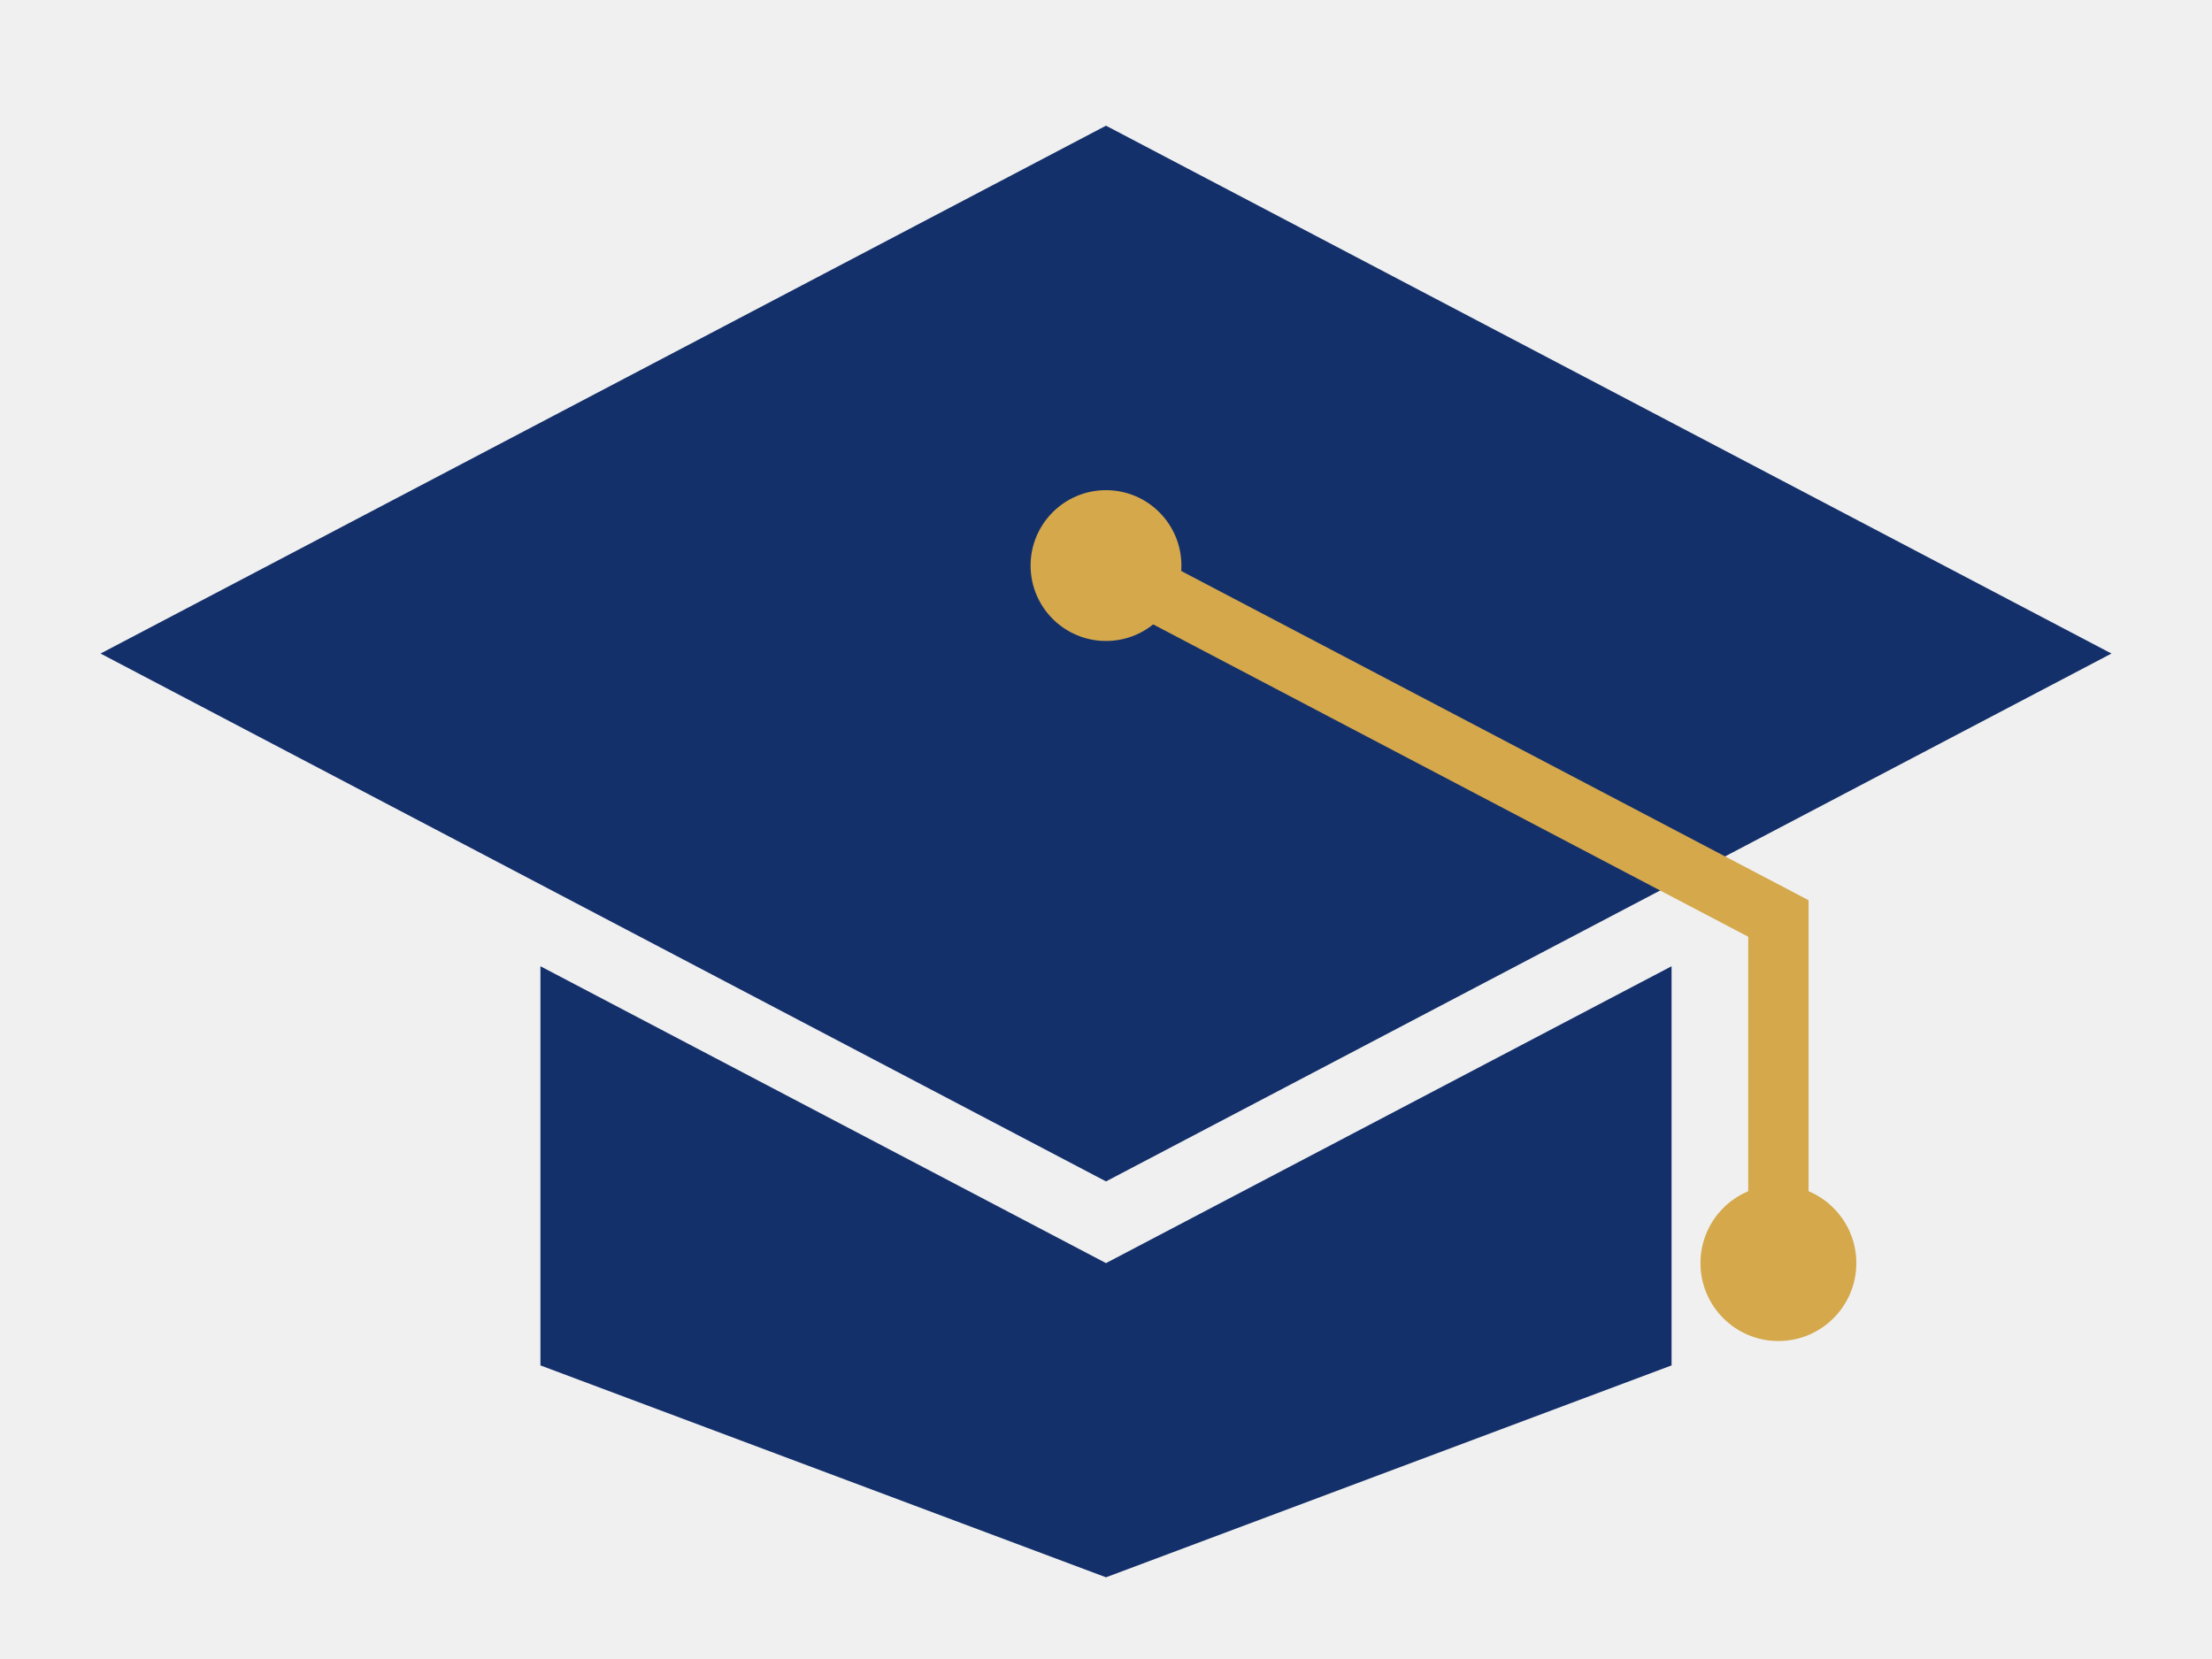
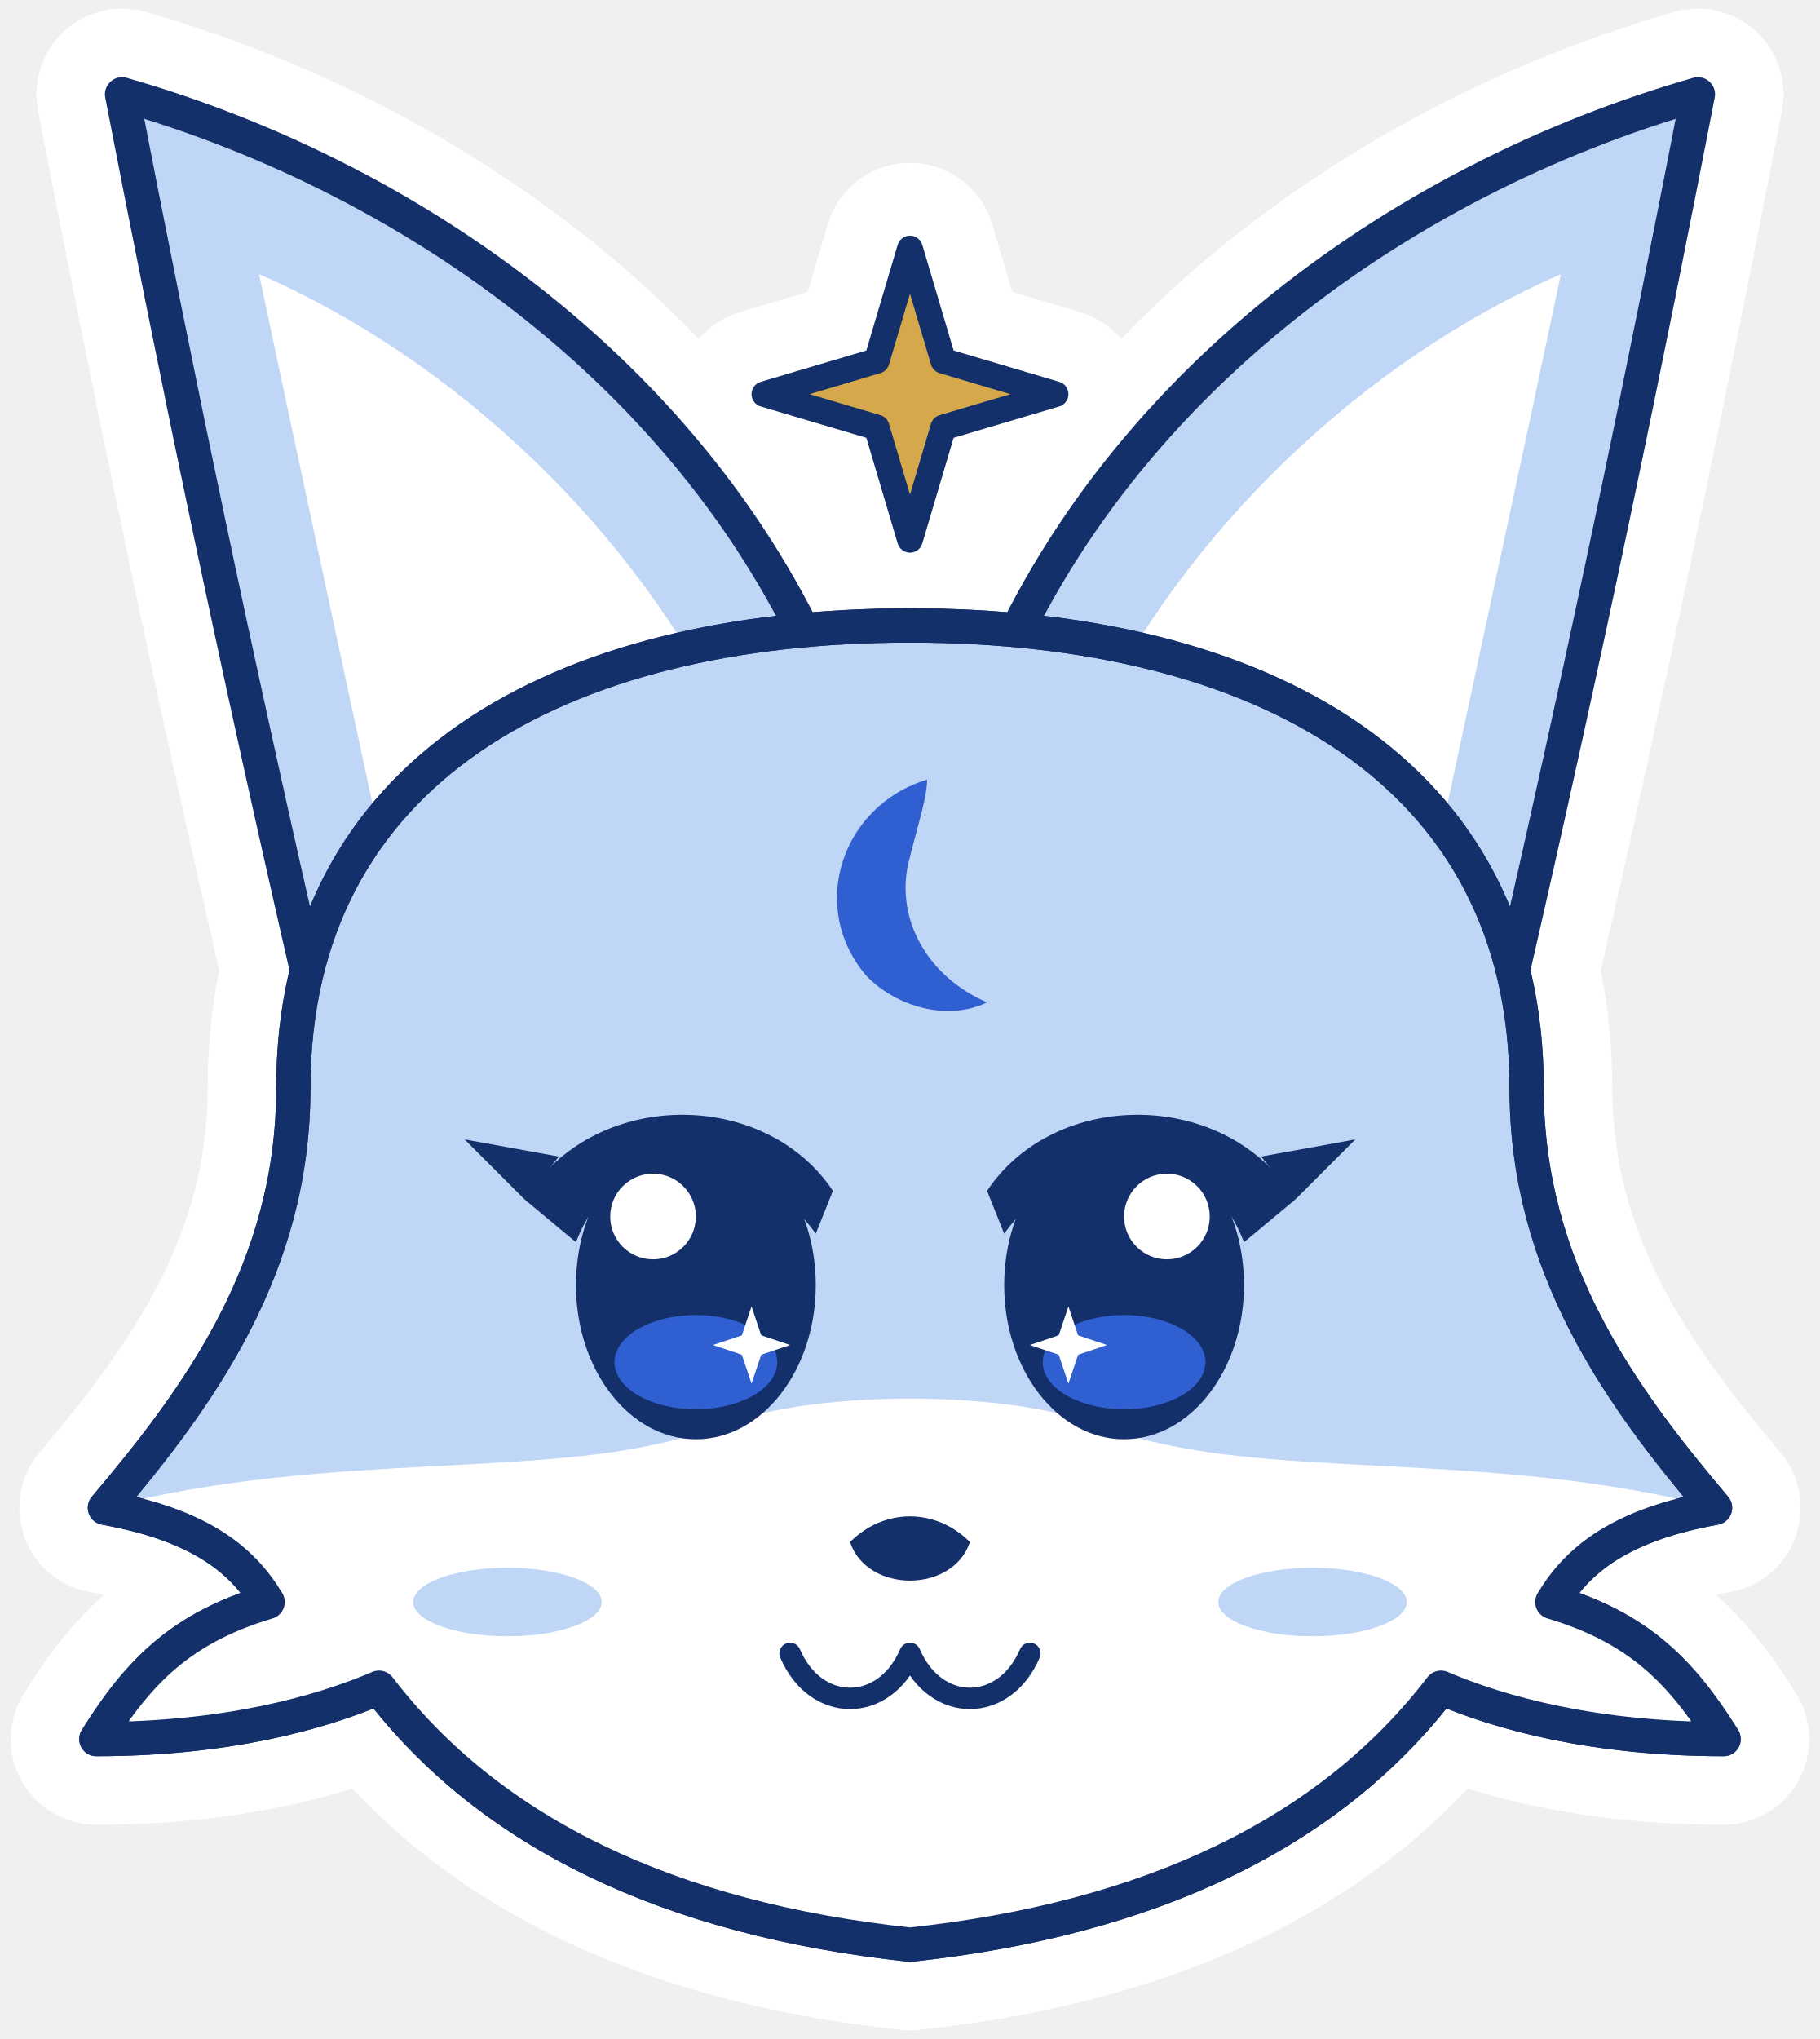
- <svg xmlns="http://www.w3.org/2000/svg" viewBox="10 15 44 33" fill="none" role="img" aria-label="211API">
-   <path d="M32 17.5L52 28L32 38.5L12 28L32 17.5Z" fill="#14306B" />
-   <path d="M20.75 34.22L32 40.125L43.25 34.22V42.16L32 46.375L20.75 42.16V34.22Z" fill="#14306B" />
-   <path d="M45.654 32.738L45.975 32.907V40.125H44.775V33.633L31.721 26.781L32.279 25.719L45.654 32.738Z" fill="#D4A84B" />
-   <circle cx="32" cy="26.25" r="1.5" fill="#D4A84B" />
-   <circle cx="45.375" cy="40.125" r="1.55" fill="#D4A84B" />
+ <svg xmlns="http://www.w3.org/2000/svg" viewBox="104 59 816 914">
+   <g id="星狐头像_通用_" data-name="星狐头像（通用）">
+     <g id="星狐头像_通用_-2" data-name="星狐头像（通用）">
+       <g id="贴纸白边_合并后外扩_20_" data-name="贴纸白边（合并后外扩 20）">
+         <path id="剪影_耳朵_左" data-name="剪影 耳朵 左" d="M241.668 493.994 C207.844 347.012 181.419 218.556 158.72 101.28 C280.401 136.046 402.081 218.025 463.918 341.519 C479.463 340.075 495.521 339.36 512 339.36 C528.479 339.36 544.537 340.075 560.082 341.519 C621.919 218.025 743.599 136.046 865.28 101.28 C842.581 218.556 816.156 347.012 782.332 493.994 C786.367 510.224 788.48 527.79 788.48 546.72 C788.48 627.36 830.72 684.96 872.96 734.88 C830.72 742.56 811.52 757.92 800 777.12 C838.4 788.64 857.6 807.84 876.8 838.56 C819.2 838.56 776.96 827.04 750.08 815.52 C700.16 880.8 619.52 919.2 512 930.72 C404.48 919.2 323.84 880.8 273.92 815.52 C247.04 827.04 204.8 838.56 147.2 838.56 C166.4 807.84 185.6 788.64 224 777.12 C212.48 757.92 193.28 742.56 151.04 734.88 C193.28 684.96 235.52 627.36 235.52 546.72 C235.52 527.79 237.633 510.224 241.668 493.994 Z M497.066 220.746 L512 170.4 L526.934 220.746 L577.28 235.68 L526.934 250.614 L512 300.96 L497.066 250.614 L446.72 235.68 Z" fill="#ffffff" />
+         <path id="贴纸白边" d="M417.381 210.905 C422.098 205.317 428.425 201.053 435.8 198.865 L466.175 189.855 L475.185 159.48 C480.02 143.18 494.998 132 512 132 C529.002 132 543.98 143.18 548.815 159.48 L557.825 189.855 L588.2 198.865 C595.575 201.053 601.902 205.317 606.619 210.905 C625.378 191.484 645.668 173.659 667.105 157.478 C724.238 114.352 789.345 83.039 854.731 64.357 C867.566 60.69 881.384 63.952 891.225 72.971 C901.066 81.989 905.517 95.472 902.98 108.577 C880.638 224.014 854.704 350.202 821.715 494.066 C825.119 510.63 826.88 528.19 826.88 546.72 C826.88 563.575 829.093 579.004 832.871 593.329 C844.691 638.153 872.826 675.274 902.274 710.076 C911.13 720.542 913.734 734.937 909.106 747.843 C904.477 760.749 893.319 770.208 879.829 772.661 C877.599 773.066 875.466 773.493 873.427 773.941 C887.818 786.731 899.197 801.942 909.363 818.208 C916.762 830.046 917.153 844.966 910.386 857.175 C903.619 869.385 890.759 876.96 876.8 876.96 C829.904 876.96 791.604 869.947 762.029 860.745 C736.421 888.069 705.378 910.491 669.311 927.872 C625.473 948.999 574.261 962.669 516.091 968.901 C513.371 969.193 510.629 969.193 507.909 968.901 C449.739 962.669 398.527 948.999 354.689 927.872 C318.622 910.491 287.579 888.069 261.971 860.745 C232.396 869.947 194.096 876.96 147.2 876.96 C133.241 876.96 120.381 869.385 113.614 857.175 C106.847 844.966 107.238 830.046 114.637 818.208 C124.803 801.942 136.182 786.731 150.573 773.941 C148.534 773.493 146.401 773.066 144.171 772.661 C130.681 770.208 119.523 760.749 114.894 747.843 C110.266 734.937 112.87 720.542 121.726 710.076 C151.174 675.274 179.309 638.153 191.129 593.329 C194.907 579.004 197.12 563.575 197.12 546.72 C197.12 528.19 198.881 510.63 202.285 494.066 C169.296 350.202 143.362 224.014 121.02 108.577 C118.483 95.472 122.934 81.989 132.775 72.971 C142.616 63.952 156.434 60.69 169.269 64.357 C234.655 83.039 299.762 114.352 356.895 157.478 C378.332 173.659 398.622 191.484 417.381 210.905 Z" fill="#ffffff" />
+       </g>
+       <path id="耳朵_左" data-name="耳朵 左" d="M243.2 500.64 C208.64 350.88 181.76 220.32 158.72 101.28 C293.12 139.68 427.52 235.68 481.28 381.6 Z" fill="#bfd6f6" stroke="#14306b" stroke-width="15.36" stroke-linecap="round" stroke-linejoin="round" />
+       <path id="耳朵_左_内" data-name="耳朵 左 内" d="M277.76 450.72 C254.72 343.2 235.52 254.88 220.16 181.92 C308.48 220.32 389.12 297.12 431.36 385.44 Z" fill="#ffffff" />
+       <path id="耳朵_右" data-name="耳朵 右" d="M780.8 500.64 C815.36 350.88 842.24 220.32 865.28 101.28 C730.88 139.68 596.48 235.68 542.72 381.6 Z" fill="#bfd6f6" stroke="#14306b" stroke-width="15.36" stroke-linecap="round" stroke-linejoin="round" />
+       <path id="耳朵_右_内" data-name="耳朵 右 内" d="M746.24 450.72 C769.28 343.2 788.48 254.88 803.84 181.92 C715.52 220.32 634.88 297.12 592.64 385.44 Z" fill="#ffffff" />
+       <path id="头" d="M235.52 546.72 C235.52 404.64 354.56 339.36 512 339.36 C669.44 339.36 788.48 404.64 788.48 546.72 C788.48 627.36 830.72 684.96 872.96 734.88 C830.72 742.56 811.52 757.92 800 777.12 C838.4 788.64 857.6 807.84 876.8 838.56 C819.2 838.56 776.96 827.04 750.08 815.52 C700.16 880.8 619.52 919.2 512 930.72 C404.48 919.2 323.84 880.8 273.92 815.52 C247.04 827.04 204.8 838.56 147.2 838.56 C166.4 807.84 185.6 788.64 224 777.12 C212.48 757.92 193.28 742.56 151.04 734.88 C193.28 684.96 235.52 627.36 235.52 546.72 Z" fill="#bfd6f6" stroke="#14306b" stroke-width="15.36" stroke-linecap="round" stroke-linejoin="round" />
+       <path id="脸部白色面罩" d="M151.04 734.88 C254.72 708 354.56 723.36 419.84 700.32 C465.92 681.12 558.08 681.12 604.16 700.32 C669.44 723.36 769.28 708 872.96 734.88 C830.72 742.56 811.52 757.92 800 777.12 C838.4 788.64 857.6 807.84 876.8 838.56 C819.2 838.56 776.96 827.04 750.08 815.52 C700.16 880.8 619.52 919.2 512 930.72 C404.48 919.2 323.84 880.8 273.92 815.52 C247.04 827.04 204.8 838.56 147.2 838.56 C166.4 807.84 185.6 788.64 224 777.12 C212.48 757.92 193.28 742.56 151.04 734.88 Z" fill="#ffffff" />
+       <path id="头_描边" data-name="头 描边" d="M235.52 546.72 C235.52 404.64 354.56 339.36 512 339.36 C669.44 339.36 788.48 404.64 788.48 546.72 C788.48 627.36 830.72 684.96 872.96 734.88 C830.72 742.56 811.52 757.92 800 777.12 C838.4 788.64 857.6 807.84 876.8 838.56 C819.2 838.56 776.96 827.04 750.08 815.52 C700.16 880.8 619.52 919.2 512 930.72 C404.48 919.2 323.84 880.8 273.92 815.52 C247.04 827.04 204.8 838.56 147.2 838.56 C166.4 807.84 185.6 788.64 224 777.12 C212.48 757.92 193.28 742.56 151.04 734.88 C193.28 684.96 235.52 627.36 235.52 546.72 Z" fill="none" stroke="#14306b" stroke-width="15.36" stroke-linecap="round" stroke-linejoin="round" />
+       <path id="额头月牙" d="M519.68 408.48 C481.28 420 465.92 466.08 492.8 496.8 C508.16 512.16 531.2 516 546.56 508.32 C519.68 496.8 504.32 469.92 512 443.04 C515.84 427.68 519.68 416.16 519.68 408.48 Z" fill="#2f5fd0" />
+       <ellipse id="腮红_左" data-name="腮红 左" cx="331.52" cy="777.12" rx="42.24" ry="15.36" fill="#bfd6f6" />
+       <ellipse id="腮红_右" data-name="腮红 右" cx="692.48" cy="777.12" rx="42.24" ry="15.36" fill="#bfd6f6" />
+       <ellipse id="眼睛_左" data-name="眼睛 左" cx="416" cy="635.04" rx="53.76" ry="69.12" fill="#14306b" />
+       <ellipse id="眼睛_左_下光" data-name="眼睛 左 下光" cx="416" cy="669.6" rx="36.48" ry="21.12" fill="#2f5fd0" />
+       <circle id="眼睛_左_高光大" data-name="眼睛 左 高光大" cx="396.8" cy="604.32" r="19.2" fill="#ffffff" />
+       <polygon id="眼睛_左_星光" data-name="眼睛 左 星光" points="440.96,644.64 445.304,657.576 458.24,661.92 445.304,666.264 440.96,679.2 436.616,666.264 423.68,661.92 436.616,657.576" fill="#ffffff" />
+       <path id="眼线_左" data-name="眼线 左" d="M339.2 596.64 C369.92 546.72 446.72 546.72 477.44 592.8 L469.76 612 C439.04 569.76 381.44 565.92 362.24 615.84 Z" fill="#14306b" />
+       <polygon id="眼尾_左" data-name="眼尾 左" points="339.2,596.64 312.32,569.76 354.56,577.44" fill="#14306b" />
+       <ellipse id="眼睛_右" data-name="眼睛 右" cx="608" cy="635.04" rx="53.76" ry="69.12" fill="#14306b" />
+       <ellipse id="眼睛_右_下光" data-name="眼睛 右 下光" cx="608" cy="669.6" rx="36.48" ry="21.12" fill="#2f5fd0" />
+       <circle id="眼睛_右_高光大" data-name="眼睛 右 高光大" cx="627.2" cy="604.32" r="19.2" fill="#ffffff" />
+       <polygon id="眼睛_右_星光" data-name="眼睛 右 星光" points="583.04,644.64 587.384,657.576 600.32,661.92 587.384,666.264 583.04,679.2 578.696,666.264 565.76,661.92 578.696,657.576" fill="#ffffff" />
+       <path id="眼线_右" data-name="眼线 右" d="M684.8 596.64 C654.08 546.72 577.28 546.72 546.56 592.8 L554.24 612 C584.96 569.76 642.56 565.92 661.76 615.84 Z" fill="#14306b" />
+       <polygon id="眼尾_右" data-name="眼尾 右" points="684.8,596.64 711.68,569.76 669.44,577.44" fill="#14306b" />
+       <path id="鼻子" d="M485.12 750.24 C500.48 734.88 523.52 734.88 538.88 750.24 C531.2 773.28 492.8 773.28 485.12 750.24 Z" fill="#14306b" />
+       <path id="嘴" d="M458.24 800.16 C469.76 827.04 500.48 827.04 512 800.16 C523.52 827.04 554.24 827.04 565.76 800.16" fill="none" stroke="#14306b" stroke-width="9.6" stroke-linecap="round" stroke-linejoin="round" />
+       <polygon id="金星_被观测的那一颗_" data-name="金星（被观测的那一颗）" points="512,170.4 526.934,220.746 577.28,235.68 526.934,250.614 512,300.96 497.066,250.614 446.72,235.68 497.066,220.746" fill="#d4a84b" stroke="#14306b" stroke-width="11.52" stroke-linecap="round" stroke-linejoin="round" />
+     </g>
+   </g>
</svg>
